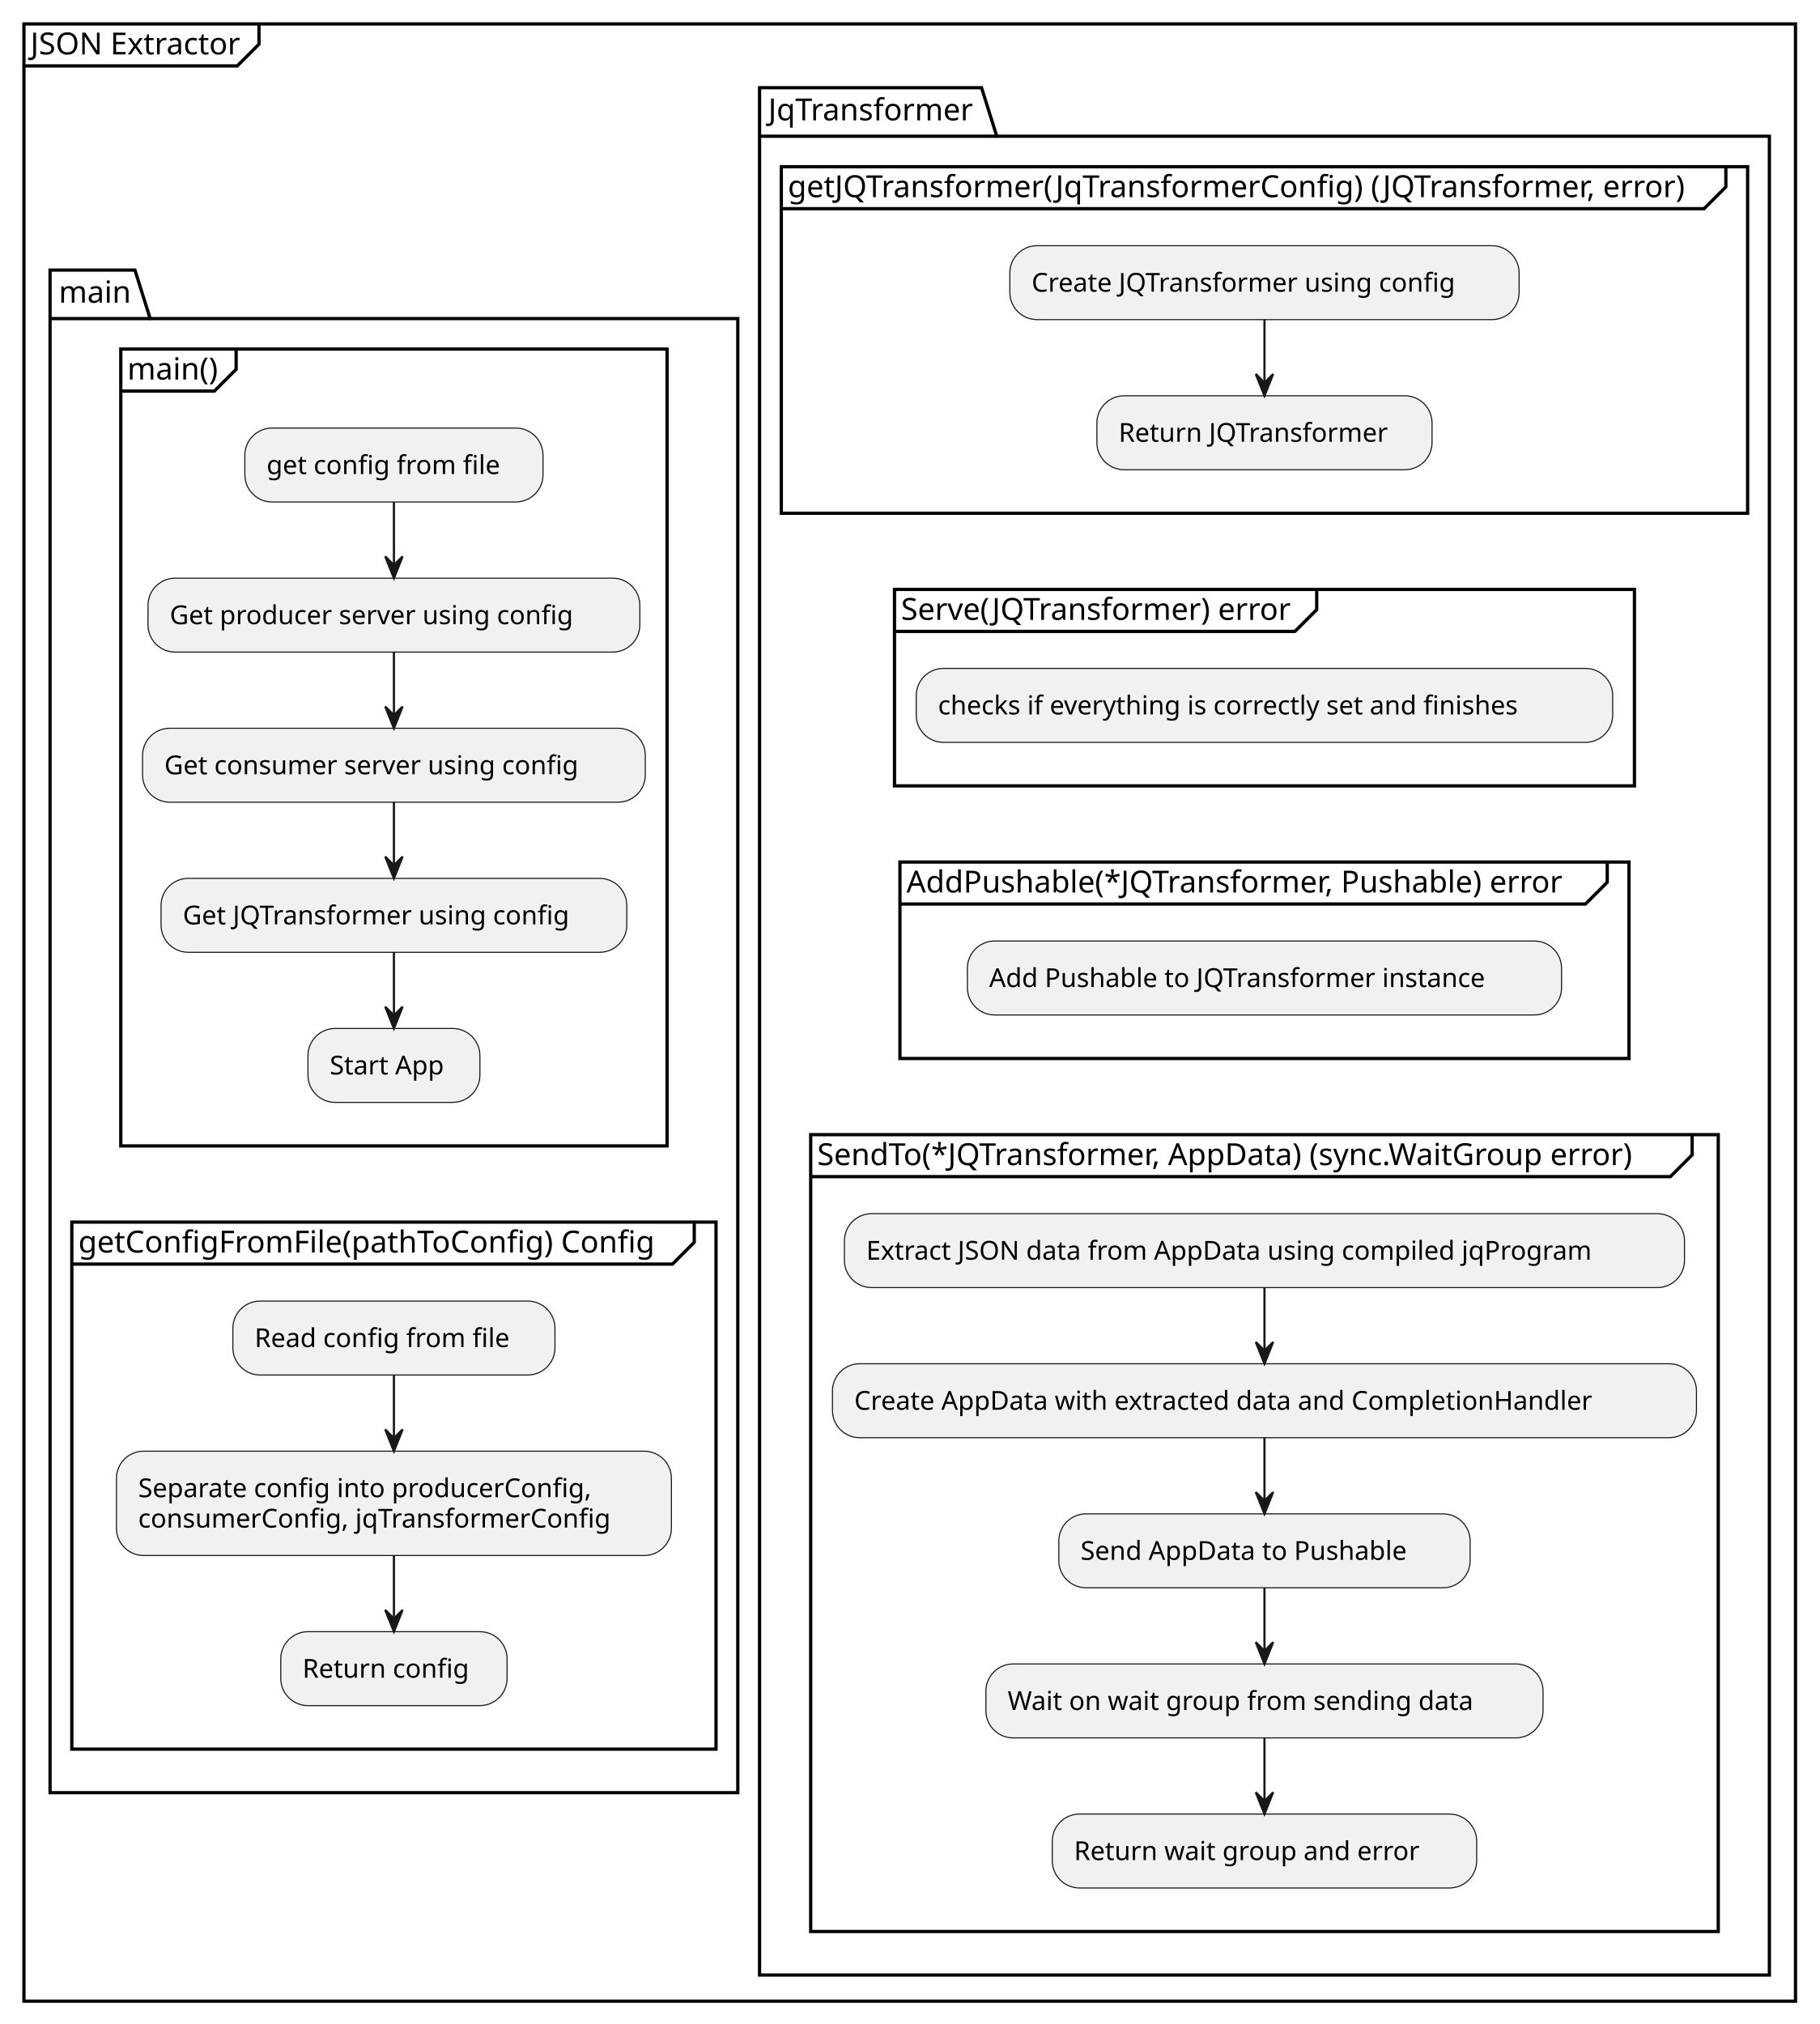
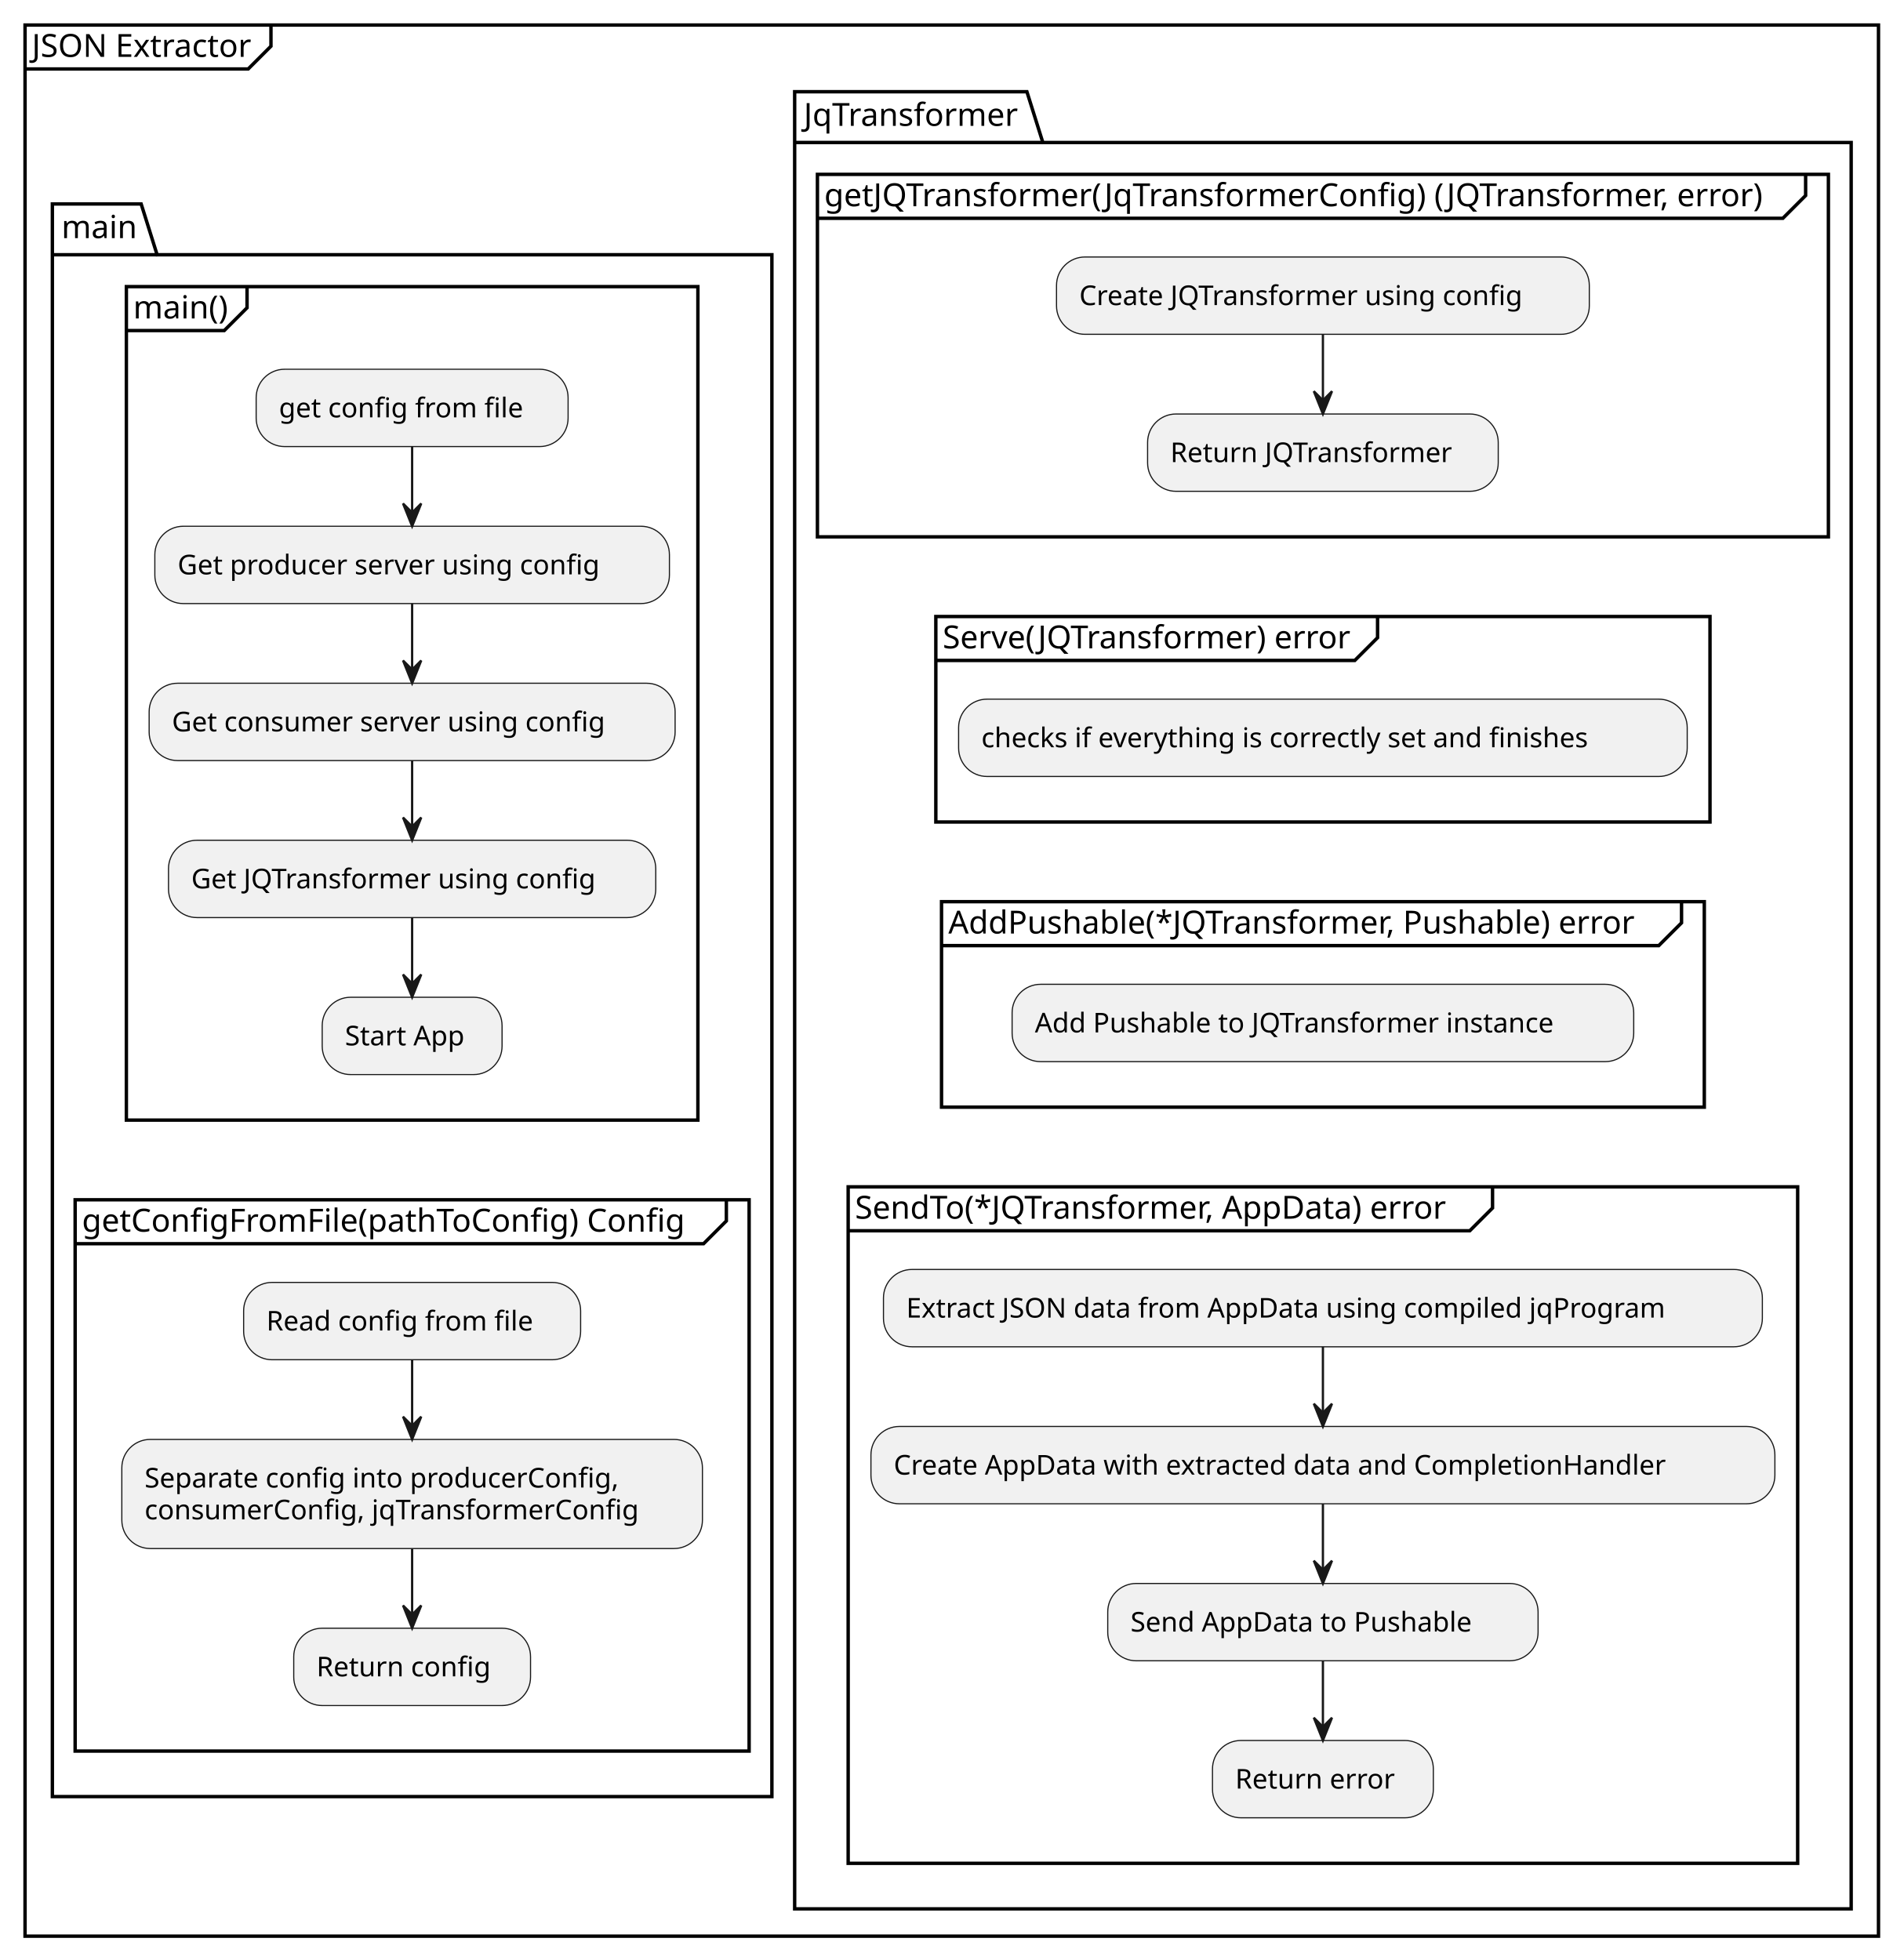
- <svg xmlns="http://www.w3.org/2000/svg" contentStyleType="text/css" height="930px" preserveAspectRatio="none" style="width:836px;height:930px;background:#FFFFFF;" version="1.1" viewBox="0 0 836 930" width="836px" zoomAndPan="magnify">
+ <svg xmlns="http://www.w3.org/2000/svg" contentStyleType="text/css" height="861px" preserveAspectRatio="none" style="width:836px;height:861px;background:#FFFFFF;" version="1.1" viewBox="0 0 836 861" width="836px" zoomAndPan="magnify">
  <defs />
  <g>
-     <rect fill="none" height="908.5" style="stroke:#000000;stroke-width:1.5;" width="814" x="11" y="11" />
+     <rect fill="none" height="839.531" style="stroke:#000000;stroke-width:1.5;" width="814" x="11" y="11" />
    <path d="M119,11 L119,20.297 L109,30.297 L11,30.297 " fill="none" style="stroke:#000000;stroke-width:1.5;" />
    <text fill="#000000" font-family="sans-serif" font-size="14" lengthAdjust="spacing" textLength="98" x="14" y="24.995">JSON Extractor</text>
    <line style="stroke:none;stroke-width:1.5;" x1="181" x2="581" y1="35.297" y2="35.297" />
-     <polygon fill="none" points="23,124.094,62,124.094,69,146.391,339,146.391,339,823.703,23,823.703,23,124.094" style="stroke:#000000;stroke-width:1.5;" />
-     <line style="stroke:#000000;stroke-width:1.5;" x1="23" x2="69" y1="146.391" y2="146.391" />
-     <text fill="#000000" font-family="sans-serif" font-size="14" lengthAdjust="spacing" textLength="33" x="27" y="139.089">main</text>
-     <rect fill="none" height="366.141" style="stroke:#000000;stroke-width:1.5;" width="251" x="55.5" y="160.391" />
-     <path d="M108.5,160.391 L108.5,169.688 L98.5,179.688 L55.5,179.688 " fill="none" style="stroke:#000000;stroke-width:1.5;" />
-     <text fill="#000000" font-family="sans-serif" font-size="14" lengthAdjust="spacing" textLength="43" x="58.5" y="174.386">main()</text>
-     <rect fill="#F1F1F1" height="33.969" rx="12.5" ry="12.5" style="stroke:#181818;stroke-width:0.5;" width="137" x="112.5" y="196.688" />
-     <text fill="#000000" font-family="sans-serif" font-size="12" lengthAdjust="spacing" textLength="117" x="122.5" y="217.826">get config from file</text>
-     <rect fill="#F1F1F1" height="33.969" rx="12.5" ry="12.5" style="stroke:#181818;stroke-width:0.5;" width="226" x="68" y="265.656" />
-     <text fill="#000000" font-family="sans-serif" font-size="12" lengthAdjust="spacing" textLength="206" x="78" y="286.795">Get producer server using config</text>
-     <rect fill="#F1F1F1" height="33.969" rx="12.5" ry="12.5" style="stroke:#181818;stroke-width:0.5;" width="231" x="65.5" y="334.625" />
-     <text fill="#000000" font-family="sans-serif" font-size="12" lengthAdjust="spacing" textLength="211" x="75.5" y="355.764">Get consumer server using config</text>
-     <rect fill="#F1F1F1" height="33.969" rx="12.5" ry="12.5" style="stroke:#181818;stroke-width:0.5;" width="214" x="74" y="403.594" />
-     <text fill="#000000" font-family="sans-serif" font-size="12" lengthAdjust="spacing" textLength="194" x="84" y="424.732">Get JQTransformer using config</text>
-     <rect fill="#F1F1F1" height="33.969" rx="12.5" ry="12.5" style="stroke:#181818;stroke-width:0.5;" width="79" x="141.5" y="472.562" />
-     <text fill="#000000" font-family="sans-serif" font-size="12" lengthAdjust="spacing" textLength="59" x="151.5" y="493.701">Start App</text>
-     <rect fill="none" height="242.172" style="stroke:#000000;stroke-width:1.5;" width="296" x="33" y="561.531" />
-     <path d="M319,561.531 L319,570.828 L309,580.828 L33,580.828 " fill="none" style="stroke:#000000;stroke-width:1.5;" />
-     <text fill="#000000" font-family="sans-serif" font-size="14" lengthAdjust="spacing" textLength="276" x="36" y="575.526">getConfigFromFile(pathToConfig) Config</text>
-     <rect fill="#F1F1F1" height="33.969" rx="12.5" ry="12.5" style="stroke:#181818;stroke-width:0.5;" width="148" x="107" y="597.828" />
-     <text fill="#000000" font-family="sans-serif" font-size="12" lengthAdjust="spacing" textLength="128" x="117" y="618.967">Read config from file</text>
-     <rect fill="#F1F1F1" height="47.938" rx="12.5" ry="12.5" style="stroke:#181818;stroke-width:0.5;" width="255" x="53.5" y="666.797" />
-     <text fill="#000000" font-family="sans-serif" font-size="12" lengthAdjust="spacing" textLength="232" x="63.5" y="687.936">Separate config into producerConfig,</text>
-     <text fill="#000000" font-family="sans-serif" font-size="12" lengthAdjust="spacing" textLength="235" x="63.5" y="701.904">consumerConfig, jqTransformerConfig</text>
-     <rect fill="#F1F1F1" height="33.969" rx="12.5" ry="12.5" style="stroke:#181818;stroke-width:0.5;" width="104" x="129" y="749.734" />
-     <text fill="#000000" font-family="sans-serif" font-size="12" lengthAdjust="spacing" textLength="84" x="139" y="770.873">Return config</text>
-     <polygon fill="none" points="349,40.297,451,40.297,458,62.594,813,62.594,813,907.5,349,907.5,349,40.297" style="stroke:#000000;stroke-width:1.5;" />
+     <polygon fill="none" points="23,89.609,62,89.609,69,111.906,339,111.906,339,789.219,23,789.219,23,89.609" style="stroke:#000000;stroke-width:1.5;" />
+     <line style="stroke:#000000;stroke-width:1.5;" x1="23" x2="69" y1="111.906" y2="111.906" />
+     <text fill="#000000" font-family="sans-serif" font-size="14" lengthAdjust="spacing" textLength="33" x="27" y="104.605">main</text>
+     <rect fill="none" height="366.141" style="stroke:#000000;stroke-width:1.5;" width="251" x="55.5" y="125.906" />
+     <path d="M108.5,125.906 L108.5,135.203 L98.5,145.203 L55.5,145.203 " fill="none" style="stroke:#000000;stroke-width:1.5;" />
+     <text fill="#000000" font-family="sans-serif" font-size="14" lengthAdjust="spacing" textLength="43" x="58.5" y="139.901">main()</text>
+     <rect fill="#F1F1F1" height="33.969" rx="12.5" ry="12.5" style="stroke:#181818;stroke-width:0.5;" width="137" x="112.5" y="162.203" />
+     <text fill="#000000" font-family="sans-serif" font-size="12" lengthAdjust="spacing" textLength="117" x="122.5" y="183.342">get config from file</text>
+     <rect fill="#F1F1F1" height="33.969" rx="12.5" ry="12.5" style="stroke:#181818;stroke-width:0.5;" width="226" x="68" y="231.172" />
+     <text fill="#000000" font-family="sans-serif" font-size="12" lengthAdjust="spacing" textLength="206" x="78" y="252.31">Get producer server using config</text>
+     <rect fill="#F1F1F1" height="33.969" rx="12.5" ry="12.5" style="stroke:#181818;stroke-width:0.5;" width="231" x="65.5" y="300.141" />
+     <text fill="#000000" font-family="sans-serif" font-size="12" lengthAdjust="spacing" textLength="211" x="75.5" y="321.279">Get consumer server using config</text>
+     <rect fill="#F1F1F1" height="33.969" rx="12.5" ry="12.5" style="stroke:#181818;stroke-width:0.5;" width="214" x="74" y="369.109" />
+     <text fill="#000000" font-family="sans-serif" font-size="12" lengthAdjust="spacing" textLength="194" x="84" y="390.248">Get JQTransformer using config</text>
+     <rect fill="#F1F1F1" height="33.969" rx="12.5" ry="12.5" style="stroke:#181818;stroke-width:0.5;" width="79" x="141.5" y="438.078" />
+     <text fill="#000000" font-family="sans-serif" font-size="12" lengthAdjust="spacing" textLength="59" x="151.5" y="459.217">Start App</text>
+     <rect fill="none" height="242.172" style="stroke:#000000;stroke-width:1.5;" width="296" x="33" y="527.047" />
+     <path d="M319,527.047 L319,536.344 L309,546.344 L33,546.344 " fill="none" style="stroke:#000000;stroke-width:1.5;" />
+     <text fill="#000000" font-family="sans-serif" font-size="14" lengthAdjust="spacing" textLength="276" x="36" y="541.042">getConfigFromFile(pathToConfig) Config</text>
+     <rect fill="#F1F1F1" height="33.969" rx="12.5" ry="12.5" style="stroke:#181818;stroke-width:0.5;" width="148" x="107" y="563.344" />
+     <text fill="#000000" font-family="sans-serif" font-size="12" lengthAdjust="spacing" textLength="128" x="117" y="584.482">Read config from file</text>
+     <rect fill="#F1F1F1" height="47.938" rx="12.5" ry="12.5" style="stroke:#181818;stroke-width:0.5;" width="255" x="53.5" y="632.312" />
+     <text fill="#000000" font-family="sans-serif" font-size="12" lengthAdjust="spacing" textLength="232" x="63.5" y="653.451">Separate config into producerConfig,</text>
+     <text fill="#000000" font-family="sans-serif" font-size="12" lengthAdjust="spacing" textLength="235" x="63.5" y="667.42">consumerConfig, jqTransformerConfig</text>
+     <rect fill="#F1F1F1" height="33.969" rx="12.5" ry="12.5" style="stroke:#181818;stroke-width:0.5;" width="104" x="129" y="715.25" />
+     <text fill="#000000" font-family="sans-serif" font-size="12" lengthAdjust="spacing" textLength="84" x="139" y="736.389">Return config</text>
+     <polygon fill="none" points="349,40.297,451,40.297,458,62.594,813,62.594,813,838.531,349,838.531,349,40.297" style="stroke:#000000;stroke-width:1.5;" />
    <line style="stroke:#000000;stroke-width:1.5;" x1="349" x2="458" y1="62.594" y2="62.594" />
    <text fill="#000000" font-family="sans-serif" font-size="14" lengthAdjust="spacing" textLength="96" x="353" y="55.292">JqTransformer</text>
    <rect fill="none" height="159.234" style="stroke:#000000;stroke-width:1.5;" width="444" x="359" y="76.594" />
    <path d="M793,76.594 L793,85.891 L783,95.891 L359,95.891 " fill="none" style="stroke:#000000;stroke-width:1.5;" />
    <text fill="#000000" font-family="sans-serif" font-size="14" lengthAdjust="spacing" textLength="424" x="362" y="90.589">getJQTransformer(JqTransformerConfig) (JQTransformer, error)</text>
    <rect fill="#F1F1F1" height="33.969" rx="12.5" ry="12.5" style="stroke:#181818;stroke-width:0.5;" width="234" x="464" y="112.891" />
    <text fill="#000000" font-family="sans-serif" font-size="12" lengthAdjust="spacing" textLength="214" x="474" y="134.029">Create JQTransformer using config</text>
    <rect fill="#F1F1F1" height="33.969" rx="12.5" ry="12.5" style="stroke:#181818;stroke-width:0.5;" width="154" x="504" y="181.859" />
    <text fill="#000000" font-family="sans-serif" font-size="12" lengthAdjust="spacing" textLength="134" x="514" y="202.998">Return JQTransformer</text>
    <rect fill="none" height="90.266" style="stroke:#000000;stroke-width:1.5;" width="340" x="411" y="270.828" />
    <path d="M605,270.828 L605,280.125 L595,290.125 L411,290.125 " fill="none" style="stroke:#000000;stroke-width:1.5;" />
    <text fill="#000000" font-family="sans-serif" font-size="14" lengthAdjust="spacing" textLength="184" x="414" y="284.823">Serve(JQTransformer) error</text>
    <rect fill="#F1F1F1" height="33.969" rx="12.5" ry="12.5" style="stroke:#181818;stroke-width:0.5;" width="320" x="421" y="307.125" />
    <text fill="#000000" font-family="sans-serif" font-size="12" lengthAdjust="spacing" textLength="300" x="431" y="328.264">checks if everything is correctly set and finishes</text>
    <rect fill="none" height="90.266" style="stroke:#000000;stroke-width:1.5;" width="335" x="413.5" y="396.094" />
    <path d="M738.5,396.094 L738.5,405.391 L728.5,415.391 L413.5,415.391 " fill="none" style="stroke:#000000;stroke-width:1.5;" />
    <text fill="#000000" font-family="sans-serif" font-size="14" lengthAdjust="spacing" textLength="315" x="416.5" y="410.089">AddPushable(*JQTransformer, Pushable) error</text>
    <rect fill="#F1F1F1" height="33.969" rx="12.5" ry="12.5" style="stroke:#181818;stroke-width:0.5;" width="273" x="444.5" y="432.391" />
    <text fill="#000000" font-family="sans-serif" font-size="12" lengthAdjust="spacing" textLength="253" x="454.5" y="453.529">Add Pushable to JQTransformer instance</text>
-     <rect fill="none" height="366.141" style="stroke:#000000;stroke-width:1.5;" width="417" x="372.5" y="521.359" />
-     <path d="M777.5,521.359 L777.5,530.656 L767.5,540.656 L372.5,540.656 " fill="none" style="stroke:#000000;stroke-width:1.5;" />
-     <text fill="#000000" font-family="sans-serif" font-size="14" lengthAdjust="spacing" textLength="395" x="375.5" y="535.355">SendTo(*JQTransformer, AppData) (sync.WaitGroup error)</text>
+     <rect fill="none" height="297.172" style="stroke:#000000;stroke-width:1.5;" width="417" x="372.5" y="521.359" />
+     <path d="M655.5,521.359 L655.5,530.656 L645.5,540.656 L372.5,540.656 " fill="none" style="stroke:#000000;stroke-width:1.5;" />
+     <text fill="#000000" font-family="sans-serif" font-size="14" lengthAdjust="spacing" textLength="273" x="375.5" y="535.355">SendTo(*JQTransformer, AppData) error</text>
    <rect fill="#F1F1F1" height="33.969" rx="12.5" ry="12.5" style="stroke:#181818;stroke-width:0.5;" width="386" x="388" y="557.656" />
    <text fill="#000000" font-family="sans-serif" font-size="12" lengthAdjust="spacing" textLength="366" x="398" y="578.795">Extract JSON data from AppData using compiled jqProgram</text>
    <rect fill="#F1F1F1" height="33.969" rx="12.5" ry="12.5" style="stroke:#181818;stroke-width:0.5;" width="397" x="382.5" y="626.625" />
    <text fill="#000000" font-family="sans-serif" font-size="12" lengthAdjust="spacing" textLength="377" x="392.5" y="647.764">Create AppData with extracted data and CompletionHandler</text>
    <rect fill="#F1F1F1" height="33.969" rx="12.5" ry="12.5" style="stroke:#181818;stroke-width:0.5;" width="189" x="486.5" y="695.594" />
    <text fill="#000000" font-family="sans-serif" font-size="12" lengthAdjust="spacing" textLength="169" x="496.5" y="716.732">Send AppData to Pushable</text>
-     <rect fill="#F1F1F1" height="33.969" rx="12.5" ry="12.5" style="stroke:#181818;stroke-width:0.5;" width="256" x="453" y="764.562" />
-     <text fill="#000000" font-family="sans-serif" font-size="12" lengthAdjust="spacing" textLength="236" x="463" y="785.701">Wait on wait group from sending data</text>
-     <rect fill="#F1F1F1" height="33.969" rx="12.5" ry="12.5" style="stroke:#181818;stroke-width:0.5;" width="195" x="483.5" y="833.531" />
-     <text fill="#000000" font-family="sans-serif" font-size="12" lengthAdjust="spacing" textLength="175" x="493.5" y="854.67">Return wait group and error</text>
-     <line style="stroke:#181818;stroke-width:1.0;" x1="181" x2="181" y1="230.656" y2="265.656" />
-     <polygon fill="#181818" points="177,255.656,181,265.656,185,255.656,181,259.656" style="stroke:#181818;stroke-width:1.0;" />
-     <line style="stroke:#181818;stroke-width:1.0;" x1="181" x2="181" y1="299.625" y2="334.625" />
-     <polygon fill="#181818" points="177,324.625,181,334.625,185,324.625,181,328.625" style="stroke:#181818;stroke-width:1.0;" />
-     <line style="stroke:#181818;stroke-width:1.0;" x1="181" x2="181" y1="368.594" y2="403.594" />
-     <polygon fill="#181818" points="177,393.594,181,403.594,185,393.594,181,397.594" style="stroke:#181818;stroke-width:1.0;" />
-     <line style="stroke:#181818;stroke-width:1.0;" x1="181" x2="181" y1="437.562" y2="472.562" />
-     <polygon fill="#181818" points="177,462.562,181,472.562,185,462.562,181,466.562" style="stroke:#181818;stroke-width:1.0;" />
-     <line style="stroke:#181818;stroke-width:1.0;" x1="181" x2="181" y1="631.797" y2="666.797" />
-     <polygon fill="#181818" points="177,656.797,181,666.797,185,656.797,181,660.797" style="stroke:#181818;stroke-width:1.0;" />
-     <line style="stroke:#181818;stroke-width:1.0;" x1="181" x2="181" y1="714.734" y2="749.734" />
-     <polygon fill="#181818" points="177,739.734,181,749.734,185,739.734,181,743.734" style="stroke:#181818;stroke-width:1.0;" />
+     <rect fill="#F1F1F1" height="33.969" rx="12.5" ry="12.5" style="stroke:#181818;stroke-width:0.5;" width="97" x="532.5" y="764.562" />
+     <text fill="#000000" font-family="sans-serif" font-size="12" lengthAdjust="spacing" textLength="77" x="542.5" y="785.701">Return error</text>
+     <line style="stroke:#181818;stroke-width:1.0;" x1="181" x2="181" y1="196.172" y2="231.172" />
+     <polygon fill="#181818" points="177,221.172,181,231.172,185,221.172,181,225.172" style="stroke:#181818;stroke-width:1.0;" />
+     <line style="stroke:#181818;stroke-width:1.0;" x1="181" x2="181" y1="265.141" y2="300.141" />
+     <polygon fill="#181818" points="177,290.141,181,300.141,185,290.141,181,294.141" style="stroke:#181818;stroke-width:1.0;" />
+     <line style="stroke:#181818;stroke-width:1.0;" x1="181" x2="181" y1="334.109" y2="369.109" />
+     <polygon fill="#181818" points="177,359.109,181,369.109,185,359.109,181,363.109" style="stroke:#181818;stroke-width:1.0;" />
+     <line style="stroke:#181818;stroke-width:1.0;" x1="181" x2="181" y1="403.078" y2="438.078" />
+     <polygon fill="#181818" points="177,428.078,181,438.078,185,428.078,181,432.078" style="stroke:#181818;stroke-width:1.0;" />
+     <line style="stroke:#181818;stroke-width:1.0;" x1="181" x2="181" y1="597.312" y2="632.312" />
+     <polygon fill="#181818" points="177,622.312,181,632.312,185,622.312,181,626.312" style="stroke:#181818;stroke-width:1.0;" />
+     <line style="stroke:#181818;stroke-width:1.0;" x1="181" x2="181" y1="680.25" y2="715.25" />
+     <polygon fill="#181818" points="177,705.25,181,715.25,185,705.25,181,709.25" style="stroke:#181818;stroke-width:1.0;" />
    <line style="stroke:#181818;stroke-width:1.0;" x1="581" x2="581" y1="146.859" y2="181.859" />
    <polygon fill="#181818" points="577,171.859,581,181.859,585,171.859,581,175.859" style="stroke:#181818;stroke-width:1.0;" />
    <line style="stroke:#181818;stroke-width:1.0;" x1="581" x2="581" y1="591.625" y2="626.625" />
    <polygon fill="#181818" points="577,616.625,581,626.625,585,616.625,581,620.625" style="stroke:#181818;stroke-width:1.0;" />
    <line style="stroke:#181818;stroke-width:1.0;" x1="581" x2="581" y1="660.594" y2="695.594" />
    <polygon fill="#181818" points="577,685.594,581,695.594,585,685.594,581,689.594" style="stroke:#181818;stroke-width:1.0;" />
    <line style="stroke:#181818;stroke-width:1.0;" x1="581" x2="581" y1="729.562" y2="764.562" />
    <polygon fill="#181818" points="577,754.562,581,764.562,585,754.562,581,758.562" style="stroke:#181818;stroke-width:1.0;" />
-     <line style="stroke:#181818;stroke-width:1.0;" x1="581" x2="581" y1="798.531" y2="833.531" />
-     <polygon fill="#181818" points="577,823.531,581,833.531,585,823.531,581,827.531" style="stroke:#181818;stroke-width:1.0;" />
  </g>
</svg>
